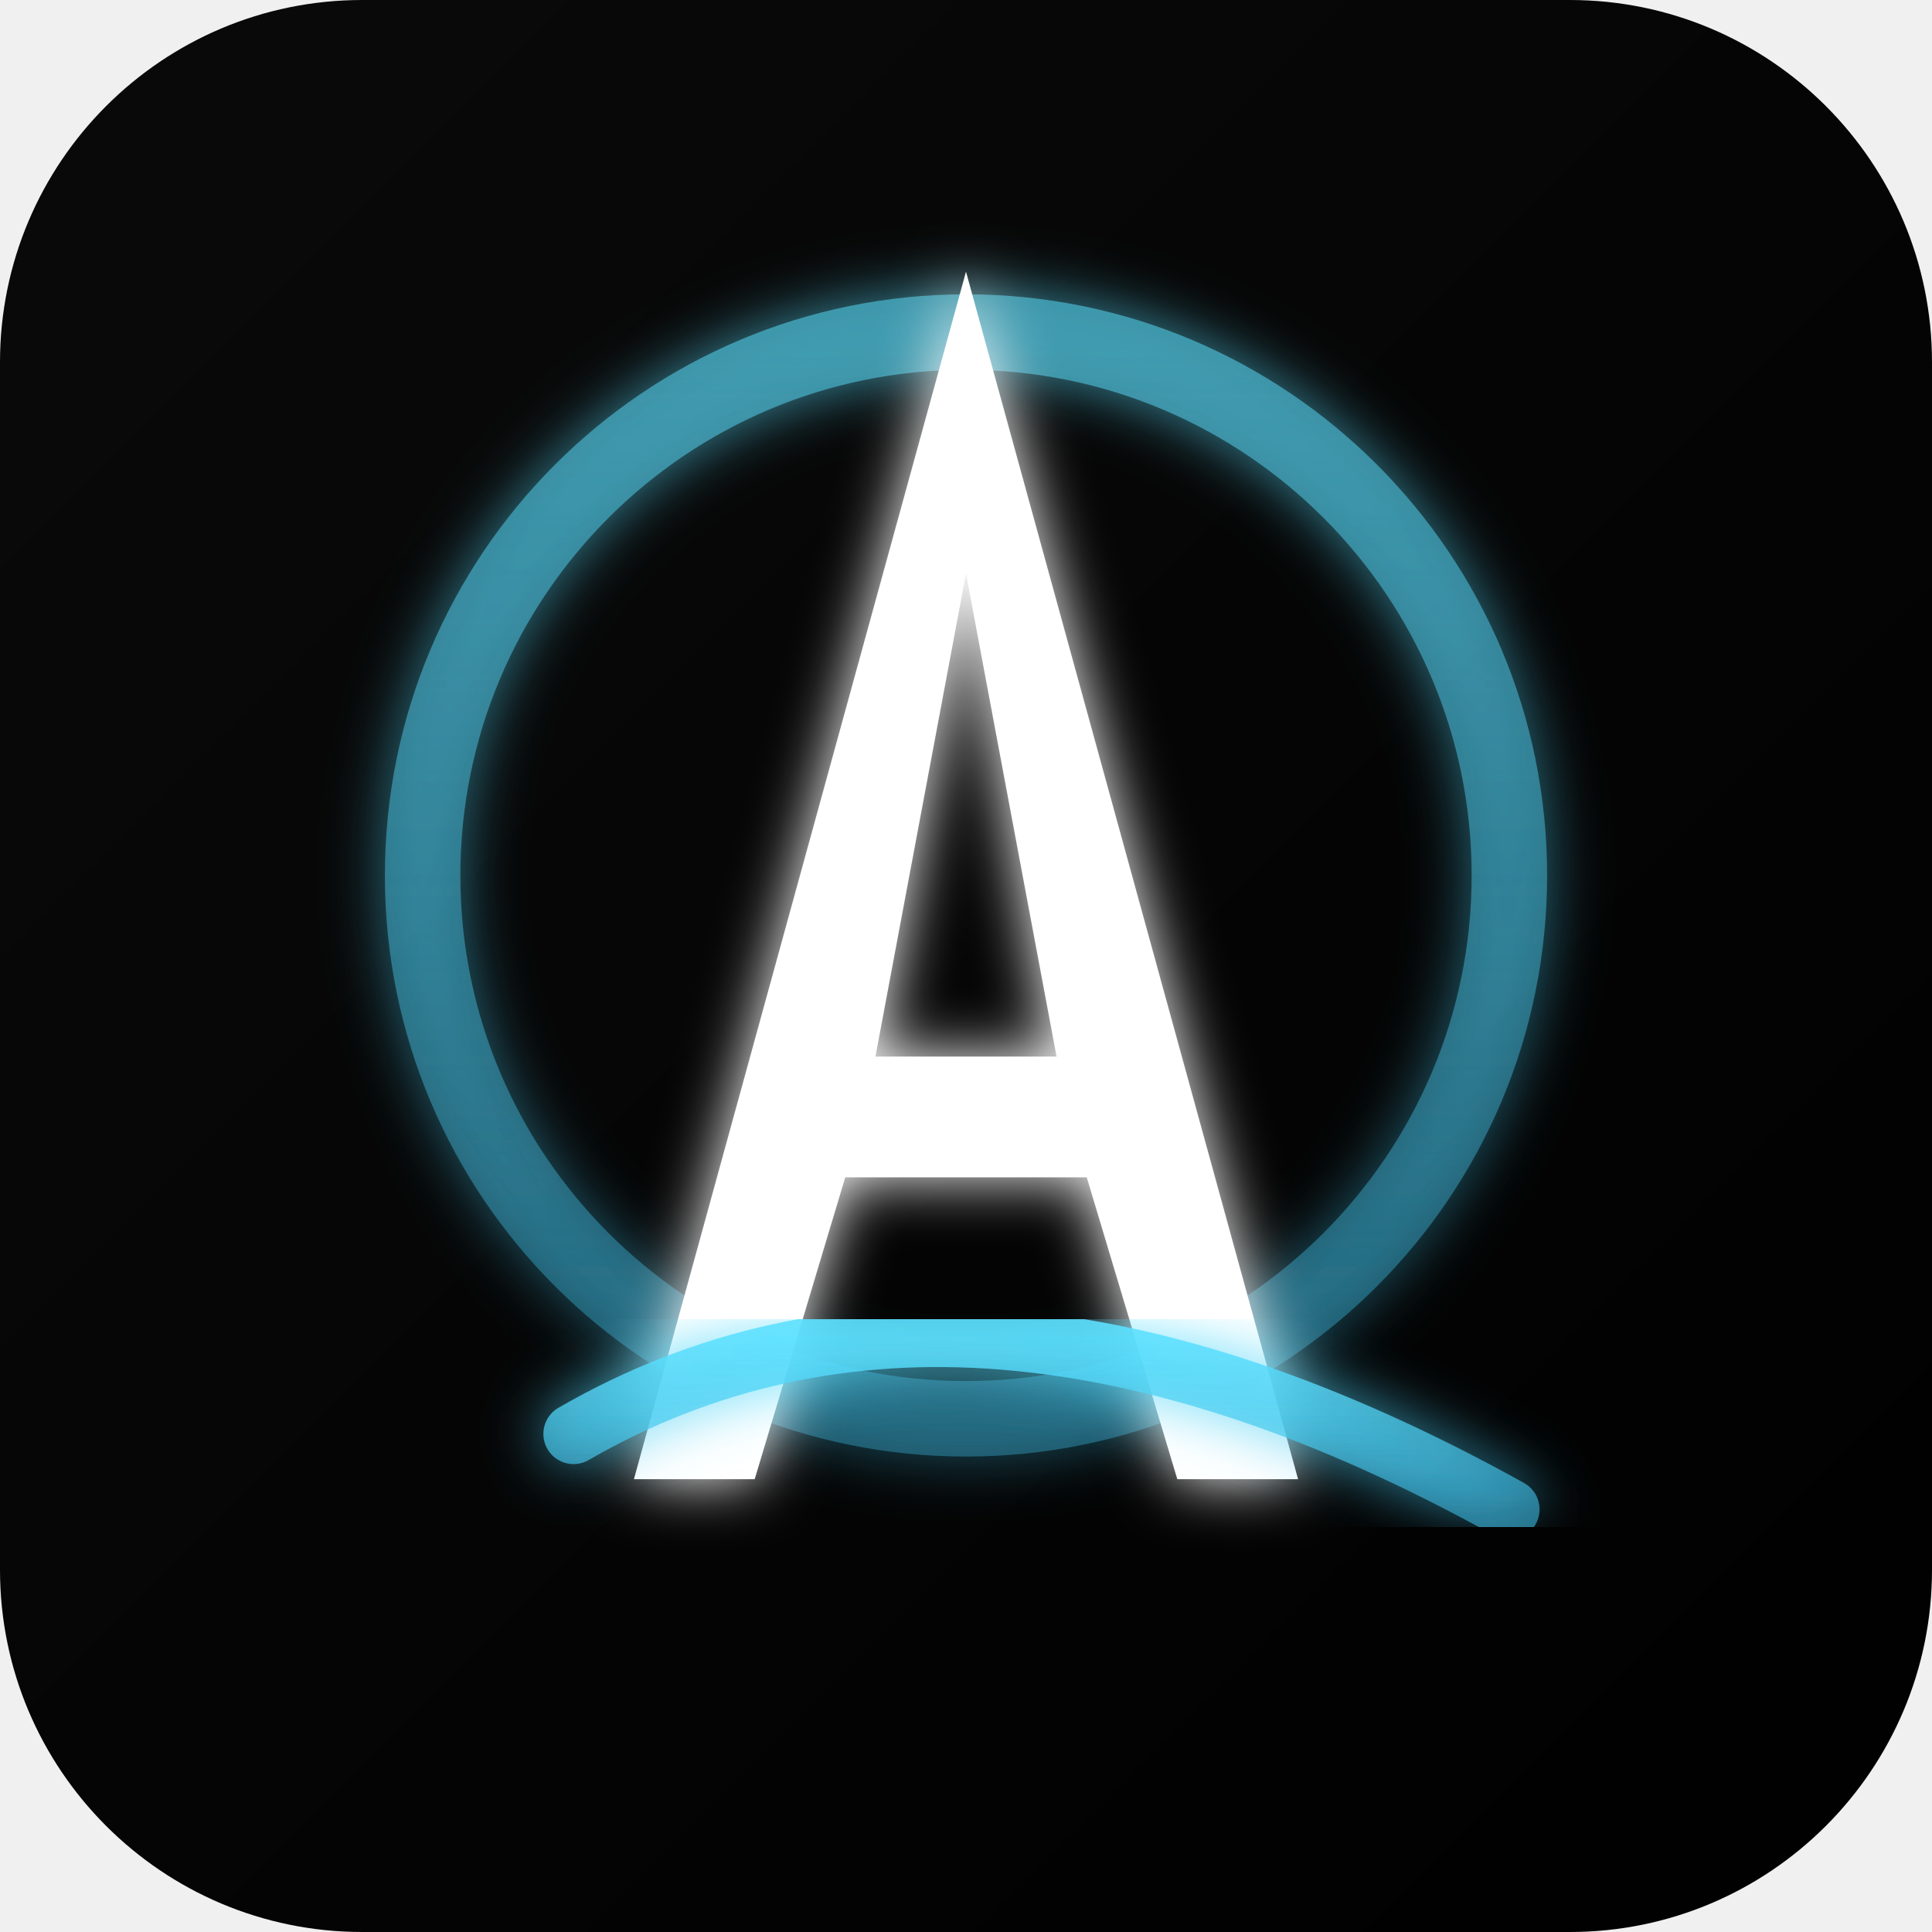
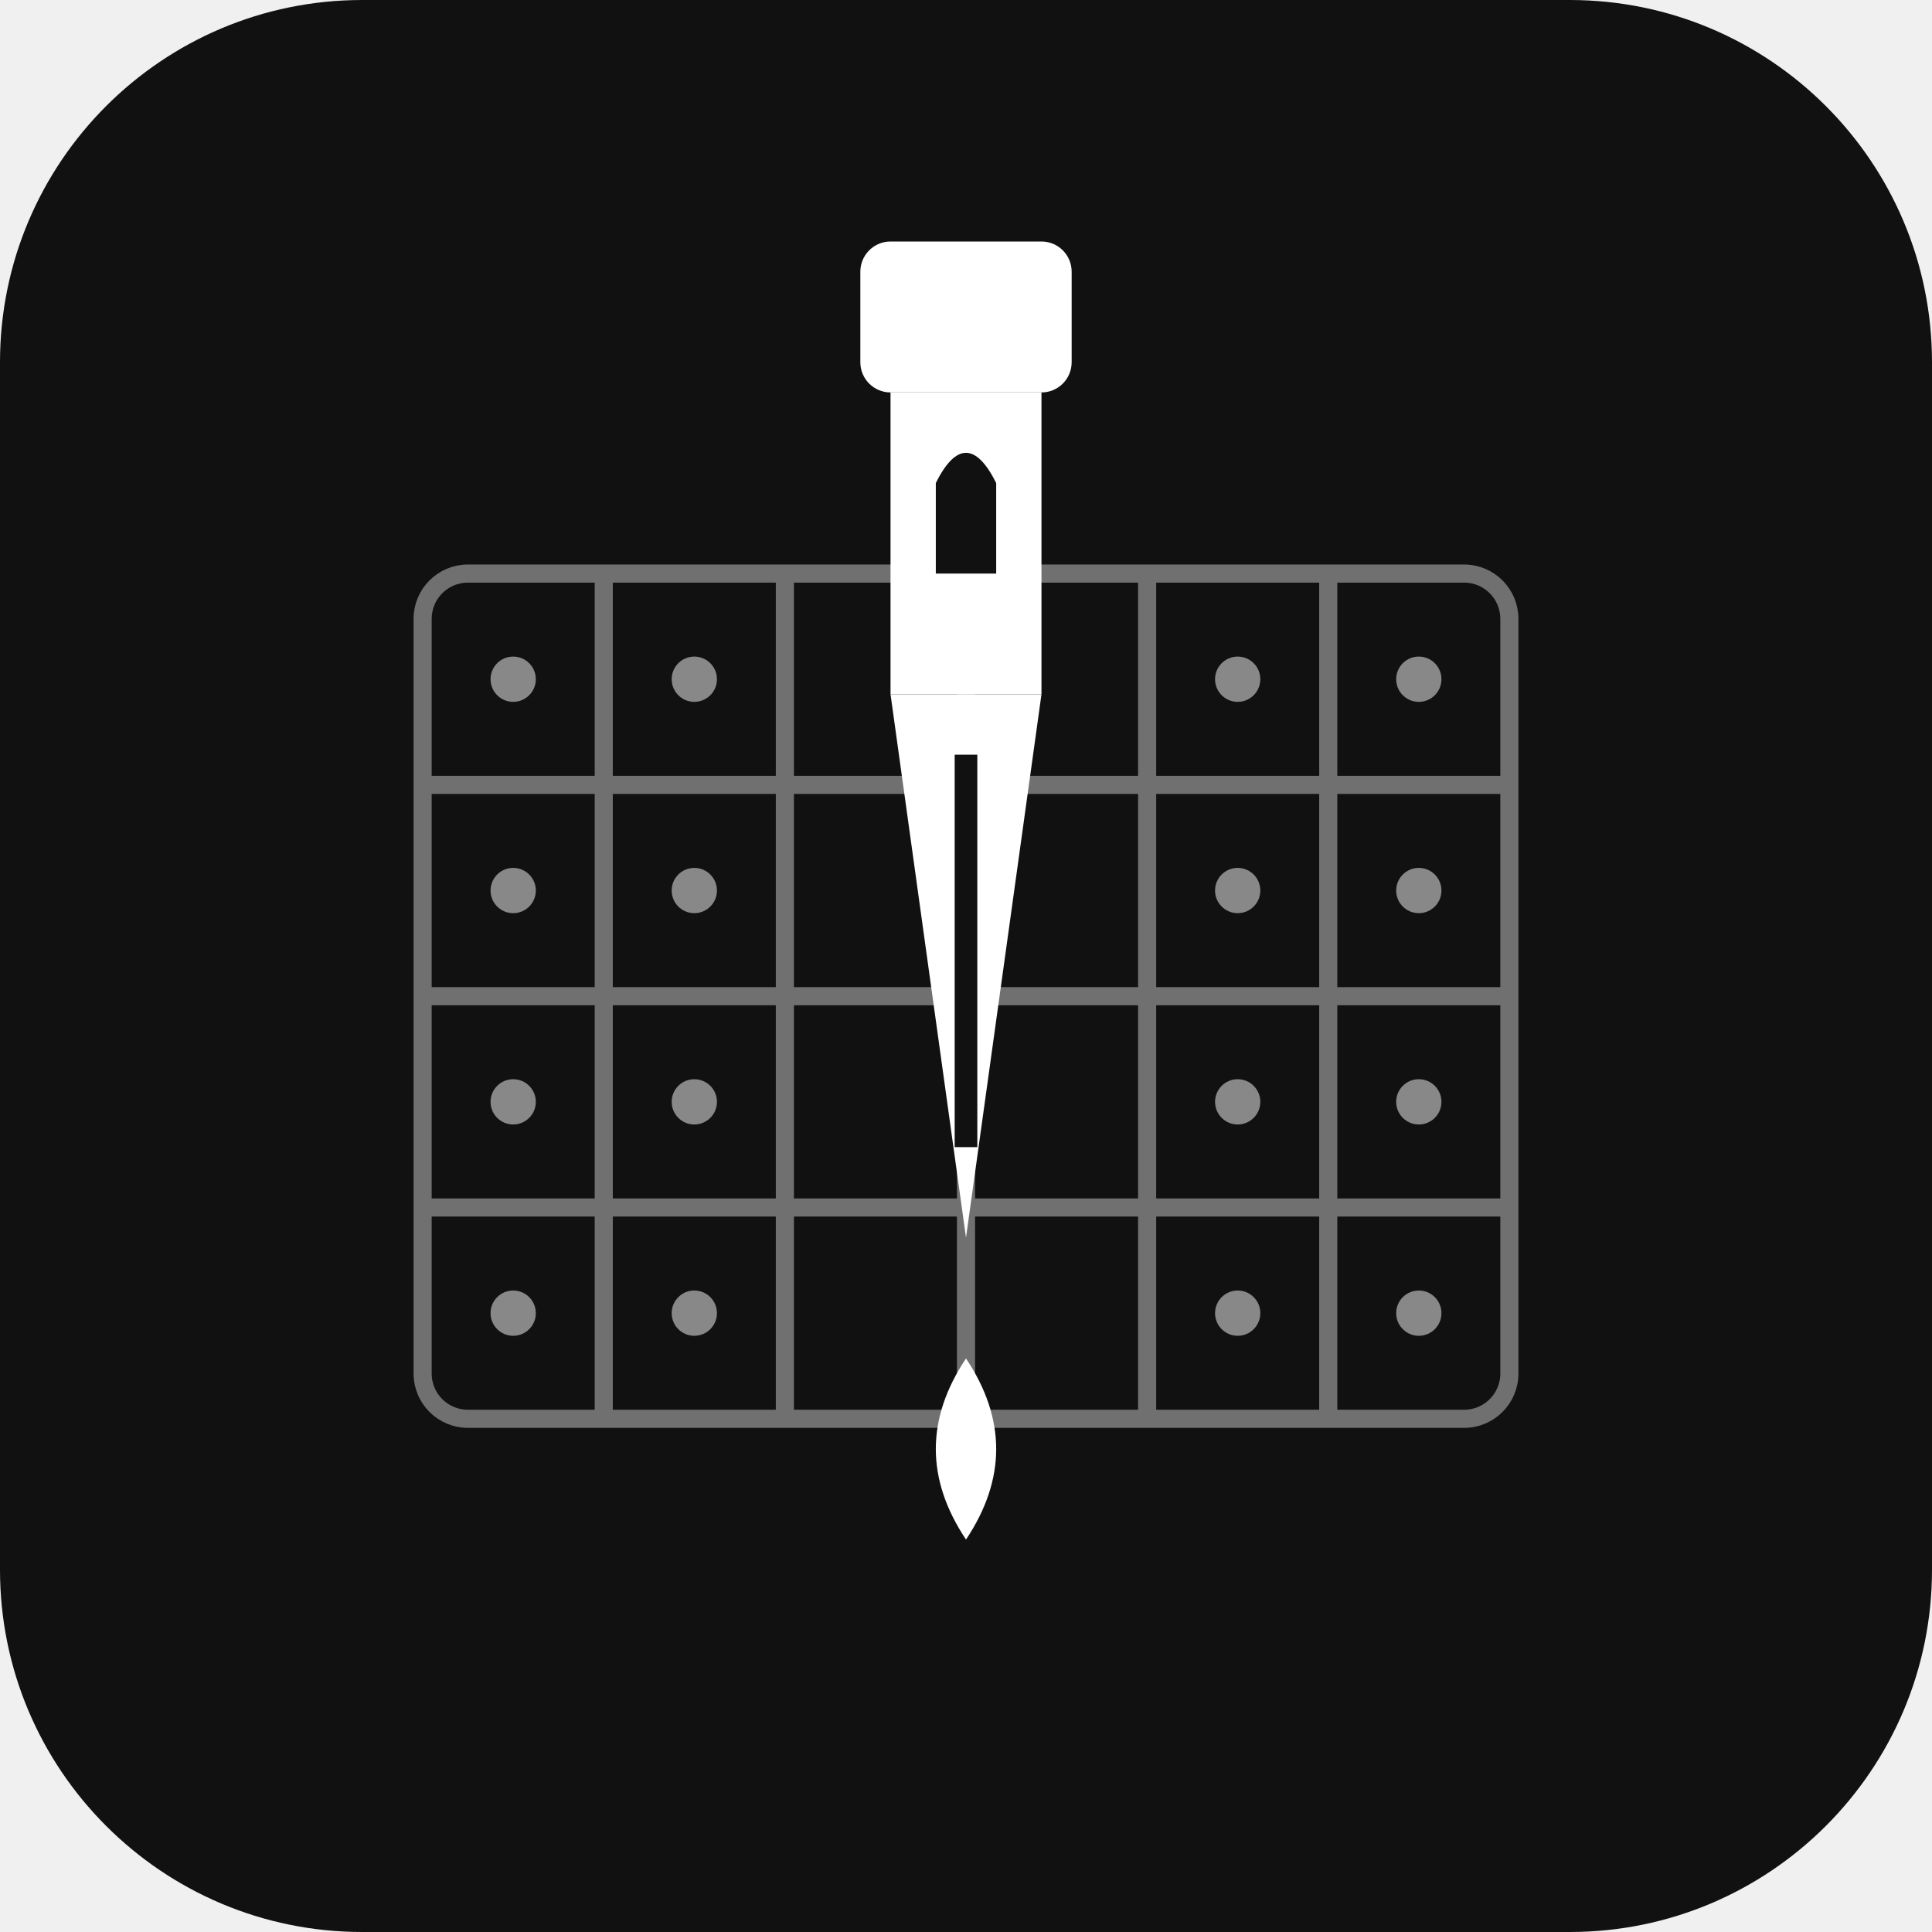
<svg xmlns="http://www.w3.org/2000/svg" viewBox="0 0 128 128" fill="none">
-   <defs>
-     <linearGradient id="bg" x1="0%" y1="0%" x2="100%" y2="100%">
-       <stop offset="0%" stop-color="#0a0a0a" />
-       <stop offset="100%" stop-color="#000000" />
-     </linearGradient>
-     <linearGradient id="glow" x1="50%" y1="0%" x2="50%" y2="100%">
-       <stop offset="0%" stop-color="#5ce1ff" stop-opacity="0.9" />
-       <stop offset="100%" stop-color="#3db8e0" stop-opacity="0.6" />
-     </linearGradient>
-     <filter id="neon">
-       <feGaussianBlur stdDeviation="2" result="blur" />
-       <feComposite in="SourceGraphic" in2="blur" operator="over" />
-     </filter>
-   </defs>
-   <rect width="128" height="128" rx="24" fill="url(#bg)" />
-   <circle cx="64" cy="58" r="36" stroke="url(#glow)" stroke-width="5" fill="none" opacity="0.7" filter="url(#neon)" />
-   <path d="M64 18 L42 98 L50 98 L56 78 L72 78 L78 98 L86 98 Z M58 70 L64 38 L70 70 Z" fill="white" filter="url(#neon)" />
-   <path d="M38 95 Q64 80 100 100" stroke="url(#glow)" stroke-width="4" fill="none" stroke-linecap="round" filter="url(#neon)" />
+   <rect width="128" height="128" rx="24" fill="#111111" />
+   <g stroke="white" stroke-width="1.2" opacity="0.4">
+     <rect x="28" y="38" width="72" height="56" rx="3" fill="none" />
+     <line x1="40" y1="38" x2="40" y2="94" />
+     <line x1="52" y1="38" x2="52" y2="94" />
+     <line x1="64" y1="38" x2="64" y2="94" />
+     <line x1="76" y1="38" x2="76" y2="94" />
+     <line x1="88" y1="38" x2="88" y2="94" />
+     <line x1="28" y1="52" x2="100" y2="52" />
+     <line x1="28" y1="66" x2="100" y2="66" />
+     <line x1="28" y1="80" x2="100" y2="80" />
+   </g>
+   <g fill="white" opacity="0.5">
+     <circle cx="34" cy="45" r="1.5" />
+     <circle cx="46" cy="45" r="1.5" />
+     <circle cx="82" cy="45" r="1.5" />
+     <circle cx="94" cy="45" r="1.5" />
+     <circle cx="34" cy="59" r="1.5" />
+     <circle cx="46" cy="59" r="1.5" />
+     <circle cx="82" cy="59" r="1.5" />
+     <circle cx="94" cy="59" r="1.5" />
+     <circle cx="34" cy="73" r="1.5" />
+     <circle cx="46" cy="73" r="1.5" />
+     <circle cx="82" cy="73" r="1.5" />
+     <circle cx="94" cy="73" r="1.5" />
+     <circle cx="34" cy="87" r="1.5" />
+     <circle cx="46" cy="87" r="1.5" />
+     <circle cx="82" cy="87" r="1.5" />
+     <circle cx="94" cy="87" r="1.5" />
+   </g>
+   <rect x="57" y="16" width="14" height="10" rx="2" fill="white" />
+   <rect x="59" y="26" width="10" height="20" fill="white" />
+   <path d="M62 32 Q64 28 66 32 L66 38 L62 38 Z" fill="#111111" />
+   <path d="M59 46 L69 46 L64 82 Z" fill="white" />
+   <line x1="64" y1="50" x2="64" y2="76" stroke="#111111" stroke-width="1.5" />
+   <path d="M64 90 Q60 96 64 102 Q68 96 64 90 Z" fill="white" />
</svg>
